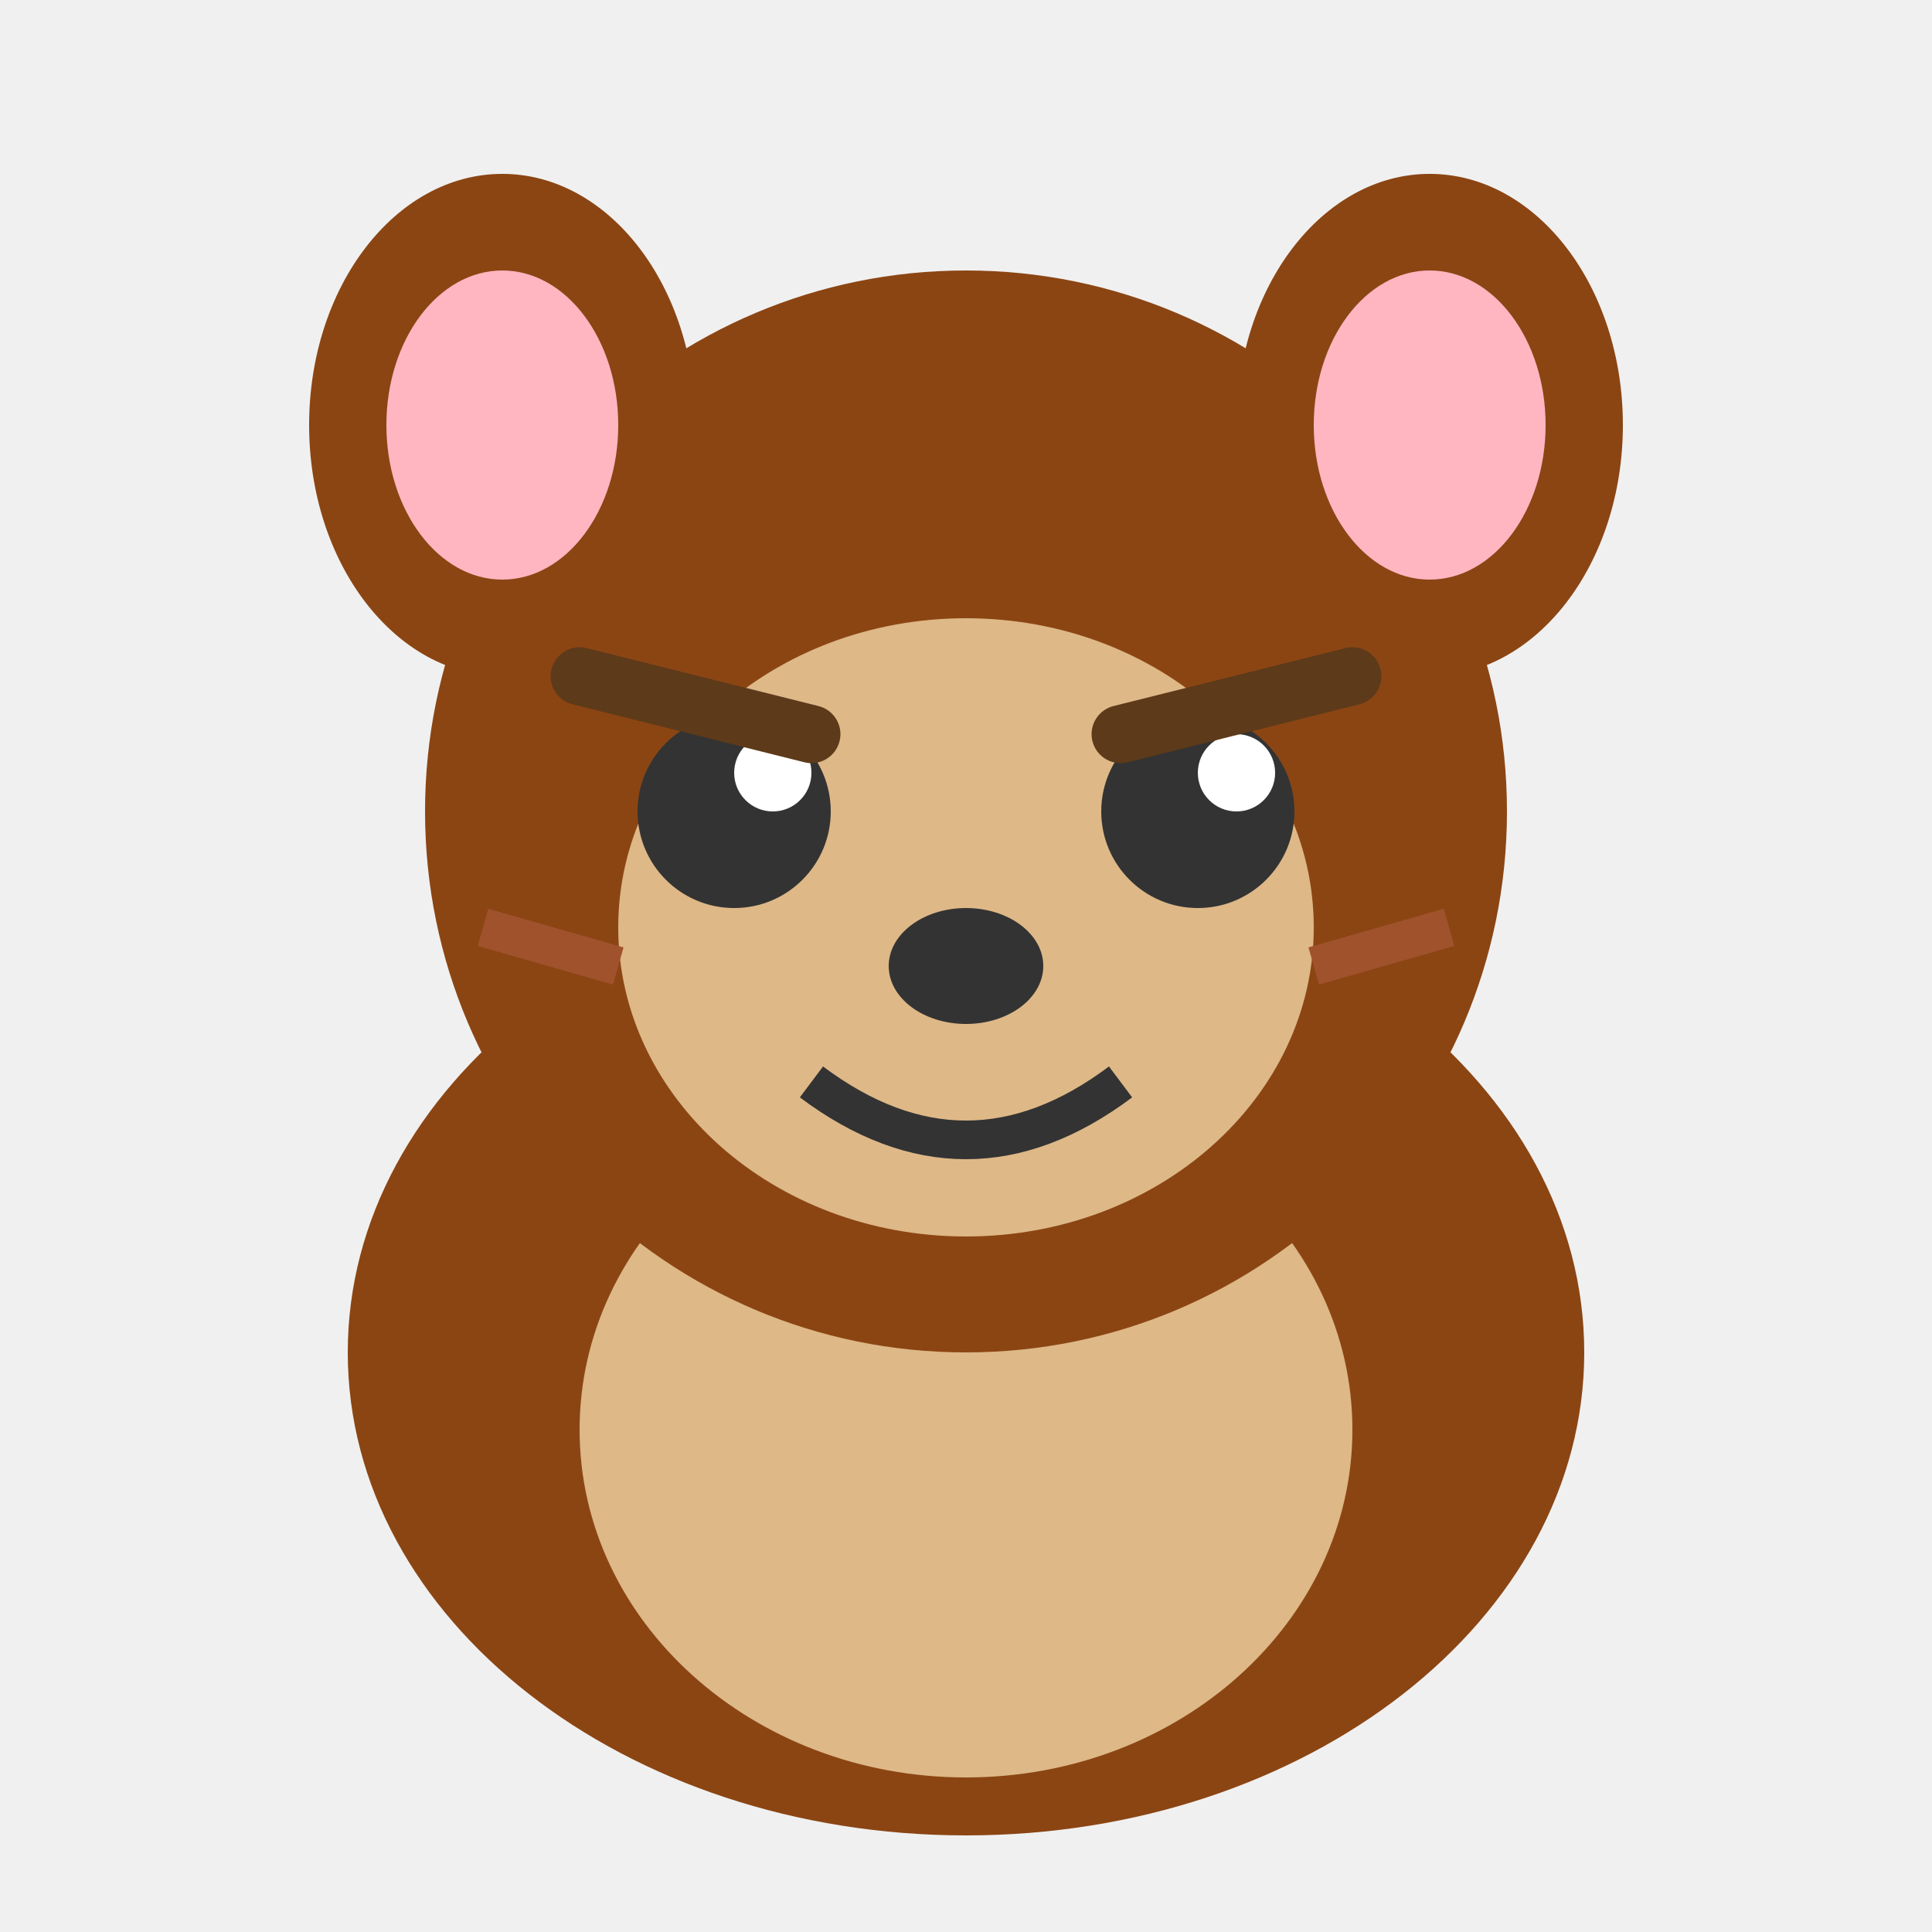
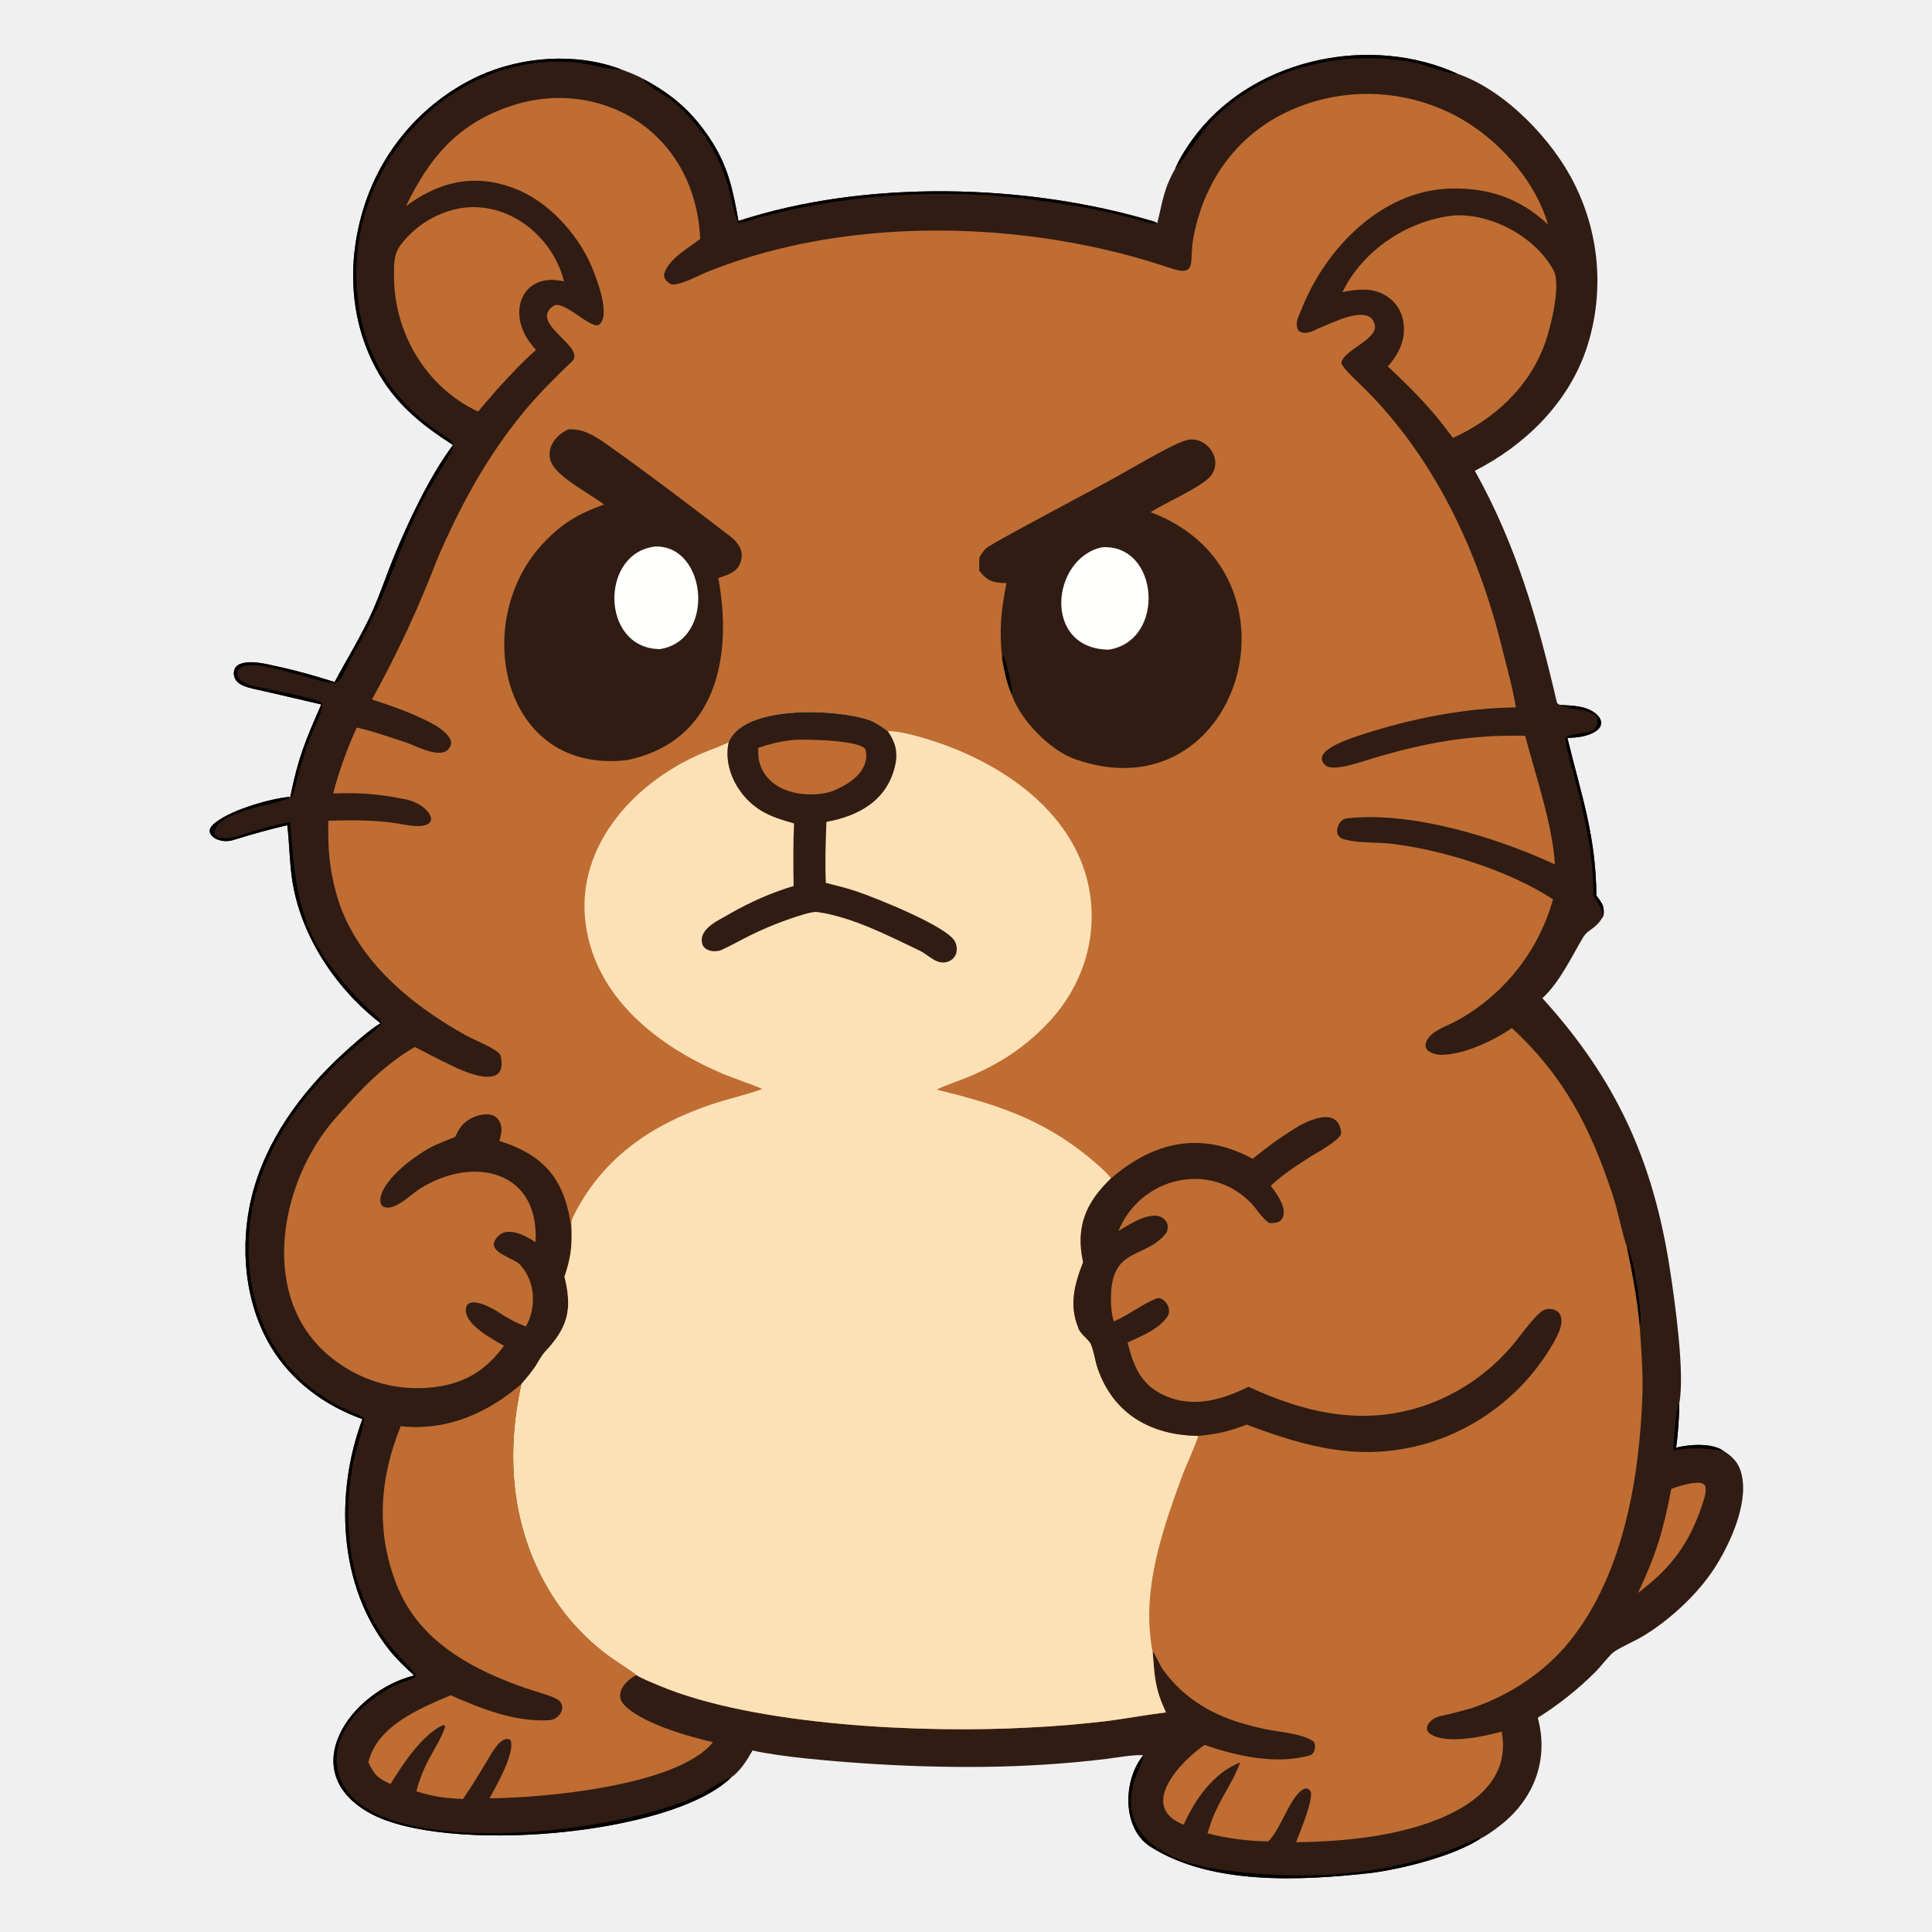
- <svg xmlns="http://www.w3.org/2000/svg" viewBox="0 0 100 100">
-   <ellipse cx="50" cy="70" rx="32" ry="25" fill="#8B4513" />
-   <ellipse cx="50" cy="74" rx="20" ry="18" fill="#DEB887" />
-   <circle cx="50" cy="42" r="28" fill="#8B4513" />
-   <ellipse cx="50" cy="48" rx="18" ry="16" fill="#DEB887" />
-   <ellipse cx="26" cy="22" rx="10" ry="13" fill="#8B4513" />
-   <ellipse cx="26" cy="22" rx="6" ry="8" fill="#FFB6C1" />
-   <ellipse cx="74" cy="22" rx="10" ry="13" fill="#8B4513" />
-   <ellipse cx="74" cy="22" rx="6" ry="8" fill="#FFB6C1" />
-   <circle cx="38" cy="42" r="5" fill="#333" />
-   <circle cx="62" cy="42" r="5" fill="#333" />
-   <circle cx="40" cy="40" r="2" fill="#FFF" />
-   <circle cx="64" cy="40" r="2" fill="#FFF" />
-   <path d="M 30 35 L 42 38" stroke="#5D3A1A" stroke-width="3" stroke-linecap="round" />
-   <path d="M 70 35 L 58 38" stroke="#5D3A1A" stroke-width="3" stroke-linecap="round" />
-   <ellipse cx="50" cy="50" rx="4" ry="3" fill="#333" />
-   <path d="M 42 56 Q 50 62 58 56" fill="none" stroke="#333" stroke-width="2" />
-   <line x1="25" y1="48" x2="32" y2="50" stroke="#A0522D" stroke-width="2" />
-   <line x1="75" y1="48" x2="68" y2="50" stroke="#A0522D" stroke-width="2" />
+ <svg xmlns="http://www.w3.org/2000/svg" version="1.1" style="display: block;" viewBox="0 0 2048 2048" width="1024" height="1024" preserveAspectRatio="none">
+   <path transform="translate(0,0)" fill="rgb(48,28,19)" d="M 1245.56 179.29 C 1245.83 178.616 1246.11 177.948 1246.41 177.284 C 1251.85 165.054 1261.21 151.01 1269.52 140.568 C 1333 60.881 1453.95 36.665 1545.21 78.261 C 1595.33 95.539 1646.26 148.339 1669.44 195.89 C 1696.72 250.845 1700.79 314.452 1680.75 372.438 C 1660.9 428.663 1615.79 472.386 1563.39 499.064 C 1607.34 577.59 1630.08 657.329 1650.31 744.408 C 1650.7 746.062 1652.54 746.703 1653.84 747.279 C 1667.37 748.053 1683.4 748.017 1693.58 758.358 C 1698.68 763.539 1698.59 769.951 1692.67 774.36 C 1684.23 780.633 1671.76 782.011 1661.5 782.176 C 1676.17 842.798 1691.55 884.373 1692.27 949.263 C 1698.44 958.064 1700.96 960.133 1699.79 970.848 C 1691.05 985.92 1683.75 984.235 1678.01 993.897 C 1665.64 1014.74 1653.31 1041.27 1635 1058.12 C 1713.51 1144.58 1752.59 1230.66 1770.28 1346.11 C 1775.44 1379.83 1786.23 1455.9 1780.08 1487.79 C 1780.21 1499.9 1778.58 1522.5 1776.76 1534.6 C 1790.51 1531.07 1813.61 1529.4 1826.12 1537.39 C 1836.93 1544.05 1843.57 1550.94 1846.43 1564 C 1853.24 1595.11 1833.29 1638.06 1816.75 1663.33 C 1798.88 1690.63 1769.42 1717.72 1741.44 1734.5 C 1732.48 1739.87 1718.71 1745.6 1710.86 1751.06 C 1705.97 1754.47 1696.95 1766.63 1691.16 1772.35 C 1672.69 1790.78 1652.2 1807.08 1630.08 1820.93 C 1641.71 1863.16 1627.49 1903.97 1594.04 1932.02 C 1588.61 1936.58 1576.25 1945.84 1569.98 1948.56 C 1542.71 1966.77 1488.3 1980.88 1453.57 1985.38 C 1379.86 1993.64 1284.38 1998.81 1219.55 1957.59 C 1189 1938.17 1190.45 1886.87 1211.73 1860.92 C 1207.73 1858.97 1178.93 1863.78 1173.07 1864.48 C 1151.32 1867.15 1129.5 1869.16 1107.64 1870.51 C 1026.35 1875.91 933.249 1872.26 852.23 1863.79 C 837.61 1862.27 811.667 1858.94 797.763 1855.55 C 791.962 1865.71 784.7 1877.53 774.884 1884.35 C 710.582 1946.48 470.764 1965.66 392.032 1921.97 C 312.122 1877.63 370.505 1793.4 439.014 1776.04 C 429.867 1767.62 420.151 1758.47 412.426 1748.74 C 358.435 1680.67 354.851 1582.59 384.198 1504.35 C 344.345 1490.02 309.323 1464.39 287.341 1427.9 C 259.087 1381.01 253.91 1320.65 266.902 1268.24 C 281.495 1209.36 318.862 1158.19 362.896 1117.61 C 373.91 1107.47 390.54 1092.44 403.395 1084.68 L 402.264 1083.8 C 354.883 1046.86 317.635 990.149 309.39 930.429 C 306.748 911.293 306.84 893.492 304.506 874.746 C 285.735 879.115 265.428 884.79 246.98 890.542 C 232.452 895.071 215.49 884.655 225.157 874.812 C 239.835 859.867 285.568 846.659 306.623 844.727 L 307.69 844.83 C 316.172 802.805 323.717 785.252 340.55 746.749 C 316.478 741.219 292.439 735.378 268.317 730.088 C 261.544 728.355 253.078 726.415 249.395 719.881 C 246.35 714.285 247.696 706.64 254.01 704.068 C 266.033 699.171 282.71 704.079 294.861 706.669 C 315.13 710.99 335.021 716.792 354.724 722.977 C 368.327 697.335 383.652 673.263 395.485 646.407 C 403.674 627.821 410.006 608.557 417.596 590.06 C 432.785 553.045 456.098 503.5 480.233 471.726 C 442.578 447.548 414.037 423.787 394.118 381.93 C 368.185 327.433 368.937 264.691 389.544 208.596 C 410.439 151.972 452.884 105.913 507.615 80.471 C 553.379 59.701 610.698 55.558 658.039 73.397 C 664.482 75.67 675.974 80.183 681.742 83.639 C 712.218 99.819 733.518 118.08 752.648 147.052 C 771.831 176.106 776.828 200.745 782.808 234.229 C 916.671 190.36 1087.76 193.933 1223.95 235.056 C 1224.74 235.294 1225.96 236.198 1226.71 236.721 C 1232 215.628 1233.54 199.907 1245.56 179.29 z" />
+   <path transform="translate(0,0)" fill="rgb(1,1,1)" d="M 304.506 874.746 C 285.735 879.115 265.428 884.79 246.98 890.542 C 232.452 895.071 215.49 884.655 225.157 874.812 C 239.835 859.867 285.568 846.659 306.623 844.727 L 305.777 846.442 C 288.977 853.415 225.531 861.254 227.47 883.96 C 233.075 891.708 247.21 887.956 255.001 885.37 C 272.623 879.522 289.24 875.028 307.443 871.229 C 312.42 929.995 314.618 977.596 352.629 1027.11 C 366.139 1044.71 379.513 1059.82 396.193 1074.61 C 399.339 1077.4 406.763 1083.01 403.22 1086.74 C 396.329 1093.97 388.167 1099.69 380.503 1106.11 C 372.68 1112.77 365.058 1119.66 357.647 1126.78 C 299.464 1182.72 258.099 1255.96 264 1339.27 C 267.409 1387.39 286.146 1434.23 323.509 1466.12 C 333.962 1474.96 345.235 1482.78 357.174 1489.48 C 364.289 1493.42 382.219 1499.45 386.155 1503.56 C 383.742 1519.6 376.326 1537.93 373.295 1556.14 C 362.717 1619.68 371.552 1685.92 409.206 1739.5 C 413.038 1744.95 441.312 1775 441.602 1776.45 C 436.035 1781.32 425.918 1782.84 419.233 1786.19 C 390.314 1800.69 359.265 1827.14 356.977 1861.57 C 356.059 1877.08 361.552 1892.29 372.172 1903.64 C 433.954 1970.73 668.378 1940.83 744.492 1900.86 C 749.911 1898.01 771.677 1884.04 774.884 1884.35 C 710.582 1946.48 470.764 1965.66 392.032 1921.97 C 312.122 1877.63 370.505 1793.4 439.014 1776.04 C 429.867 1767.62 420.151 1758.47 412.426 1748.74 C 358.435 1680.67 354.851 1582.59 384.198 1504.35 C 344.345 1490.02 309.323 1464.39 287.341 1427.9 C 259.087 1381.01 253.91 1320.65 266.902 1268.24 C 281.495 1209.36 318.862 1158.19 362.896 1117.61 C 373.91 1107.47 390.54 1092.44 403.395 1084.68 L 402.264 1083.8 C 354.883 1046.86 317.635 990.149 309.39 930.429 C 306.748 911.293 306.84 893.492 304.506 874.746 z" />
+   <path transform="translate(0,0)" fill="rgb(1,1,1)" d="M 480.233 471.726 C 442.578 447.548 414.037 423.787 394.118 381.93 C 368.185 327.433 368.937 264.691 389.544 208.596 C 410.439 151.972 452.884 105.913 507.615 80.471 C 553.379 59.701 610.698 55.558 658.039 73.397 C 653.901 75.527 623.159 67.636 614.345 66.627 C 531.497 57.144 453.767 100.605 411.366 171.11 C 379.446 223.146 369.733 285.811 384.4 345.069 C 397.597 397.159 428.564 434.914 473.289 463.532 C 481.451 468.755 482.804 471.615 477.832 480.053 C 465.929 500.257 452.844 520.045 442.717 541.25 C 427.077 574 415.773 608.11 401.316 641.26 C 392.674 661.076 381.865 679.94 371.748 699.024 C 368.29 705.548 365.18 713.674 360.871 719.604 C 359.537 721.44 357.608 722.974 355.4 723.586 C 341.941 727.312 262.76 691.977 252.377 710.452 C 251.222 712.507 251.149 715.119 252.12 717.256 C 254.69 722.915 262.348 725.587 267.882 726.985 C 281.447 730.414 331.524 739.173 341.021 744.677 C 342.929 750.118 337.58 762.161 335.083 767.394 C 323.607 791.441 317.098 816.441 310.733 842.069 C 310.402 843.4 309.052 844.502 307.69 844.83 C 316.172 802.805 323.717 785.252 340.55 746.749 C 316.478 741.219 292.439 735.378 268.317 730.088 C 261.544 728.355 253.078 726.415 249.395 719.881 C 246.35 714.285 247.696 706.64 254.01 704.068 C 266.033 699.171 282.71 704.079 294.861 706.669 C 315.13 710.99 335.021 716.792 354.724 722.977 C 368.327 697.335 383.652 673.263 395.485 646.407 C 403.674 627.821 410.006 608.557 417.596 590.06 C 432.785 553.045 456.098 503.5 480.233 471.726 z" />
+   <path transform="translate(0,0)" fill="rgb(1,1,1)" d="M 681.742 83.639 C 712.218 99.819 733.518 118.08 752.648 147.052 C 771.831 176.106 776.828 200.745 782.808 234.229 C 916.671 190.36 1087.76 193.933 1223.95 235.056 C 1224.74 235.294 1225.96 236.198 1226.71 236.721 C 1222.78 238.259 1205.05 232.494 1199.8 231.091 C 1187.92 227.935 1175.95 225.136 1163.91 222.7 C 1125.71 214.868 1070.68 207.663 1031.33 206.172 C 969.907 203.605 908.401 208.363 848.106 220.346 C 834.399 223.159 820.49 226.424 806.94 229.9 C 798.864 231.972 792.066 235.109 783.722 236.499 C 780.195 234.321 776.384 216.357 775.416 211.684 C 766.795 170.048 745.799 134.686 713.224 107.247 C 705.768 100.967 685.535 91.247 681.742 83.639 z" />
+   <path transform="translate(0,0)" fill="rgb(1,1,1)" d="M 1211.73 1860.92 C 1212.62 1865.1 1206.47 1875.92 1204.6 1881.02 C 1181.12 1945.1 1235.26 1972.77 1289.62 1981.18 C 1380.57 1995.24 1481.86 1989.31 1565.71 1948.77 C 1566.66 1948.3 1568.84 1948.51 1569.98 1948.56 C 1542.71 1966.77 1488.3 1980.88 1453.57 1985.38 C 1379.86 1993.64 1284.38 1998.81 1219.55 1957.59 C 1189 1938.17 1190.45 1886.87 1211.73 1860.92 z" />
+   <path transform="translate(0,0)" fill="rgb(1,1,1)" d="M 1245.56 179.29 C 1245.83 178.616 1246.11 177.948 1246.41 177.284 C 1251.85 165.054 1261.21 151.01 1269.52 140.568 C 1333 60.881 1453.95 36.665 1545.21 78.261 C 1536.31 79.248 1510.13 68.236 1497.34 65.965 C 1420.51 52.314 1339.95 71.481 1284.63 128.116 C 1275.81 137.043 1249.32 177.067 1245.56 179.29 z" />
+   <path transform="translate(0,0)" fill="rgb(1,1,1)" d="M 1653.84 747.279 C 1667.37 748.053 1683.4 748.017 1693.58 758.358 C 1698.68 763.539 1698.59 769.951 1692.67 774.36 C 1684.23 780.633 1671.76 782.011 1661.5 782.176 C 1676.17 842.798 1691.55 884.373 1692.27 949.263 C 1698.44 958.064 1700.96 960.133 1699.79 970.848 C 1696.21 960.429 1695.24 958.614 1689.06 949.994 C 1688.9 908.944 1682.34 876.534 1672.41 836.807 C 1669.19 823.905 1660.12 794.031 1659.25 782.655 C 1663.44 776.138 1687.19 779.042 1691.15 771.636 C 1703.49 748.52 1660.28 754.019 1653.84 747.279 z" />
+   <path transform="translate(0,0)" fill="rgb(1,1,1)" d="M 1780.08 1487.79 C 1780.21 1499.9 1778.58 1522.5 1776.76 1534.6 C 1790.51 1531.07 1813.61 1529.4 1826.12 1537.39 C 1823.84 1537.67 1807.31 1535.52 1802.99 1535.37 C 1791.74 1534.96 1784.95 1536.08 1773.89 1537.49 C 1774.1 1530.01 1776.36 1492.23 1780.08 1487.79 z" />
+   <path transform="translate(0,0)" fill="rgb(191,109,51)" d="M 742.19 253.375 C 729.452 263.198 709.235 274.06 704.084 289.997 C 702.429 295.115 709.36 302.062 713.996 301.608 C 725.735 300.459 739.193 292.457 750.161 288.054 C 770.315 280.011 790.915 273.132 811.859 267.451 C 947.222 230.689 1107.22 239.13 1239.83 283.95 C 1270.27 294.237 1260.1 277.771 1265.03 251.803 C 1279.26 176.931 1328.49 123.184 1402.73 105.048 C 1454.14 92.727 1508.33 101.213 1553.5 128.657 C 1592.26 152.297 1628.44 194.028 1640.94 238.031 C 1611.26 210.026 1577.5 198.738 1536.96 199.912 C 1464.36 202.016 1405.1 263.473 1379.79 327.521 C 1376.71 335.38 1371.82 342.418 1376.51 350.528 C 1384.04 356.496 1393.31 349.698 1400.05 347.103 C 1412.19 342.426 1452.38 321.185 1457.36 344.425 C 1460.75 360.228 1422.81 371.389 1421.94 385.043 C 1423.27 390.307 1440.51 406.025 1445.18 410.628 C 1520.59 485.023 1567.06 584.654 1592.15 686.518 C 1597.38 707.791 1603.31 728.113 1606.89 749.859 C 1551.74 750.574 1496.64 761.669 1444.25 778.494 C 1434.68 782.027 1387.85 795.244 1404.95 811.238 C 1412.91 818.679 1444.54 807.07 1454.9 803.963 C 1509.96 787.444 1558.88 778.494 1616.79 780.026 C 1627.21 820.253 1646.03 875.016 1648.22 916.289 C 1588.88 888.681 1496.88 859.453 1427.35 867.525 C 1418.11 868.597 1411.29 887.006 1425.58 889.913 C 1442.65 894.446 1460.98 892.158 1478.43 894.85 C 1532.03 901.739 1601 923.569 1646.28 953.344 C 1631.07 1007.75 1594.78 1053.84 1545.45 1081.39 C 1534.45 1087.67 1515.73 1092.71 1511.58 1105.22 C 1508.66 1114.01 1519.39 1117.63 1526.11 1118.15 C 1550.63 1118.75 1583.19 1103.25 1602.67 1089.81 C 1658.27 1141.14 1686.22 1195.94 1709.68 1267.3 C 1714.92 1283.26 1720.01 1309.26 1724.66 1322.06 L 1726.01 1322.18 C 1732.1 1335.38 1742.58 1394.06 1738.29 1407.48 C 1739.79 1430.24 1741.8 1454.69 1741.04 1477.7 C 1738.04 1568.81 1719.88 1675.72 1658.28 1746.56 C 1632.07 1776.18 1596.57 1798.72 1559.05 1810.99 C 1549.43 1813.51 1536.73 1817.23 1527.17 1819.06 C 1516.7 1821.07 1506.6 1832.29 1517.01 1838.61 C 1534.64 1849.3 1573.61 1840.52 1591.84 1835.62 C 1605.48 1908.18 1517.52 1935.96 1462.17 1945.5 C 1432.74 1950.57 1403.59 1952.36 1373.82 1952.86 C 1377.92 1942.52 1392.39 1908.13 1389.32 1898.87 C 1386.32 1895.76 1388.06 1896.7 1384 1895.79 C 1368.7 1900.07 1358.5 1938.65 1344.38 1951.97 C 1325.1 1951.79 1298.9 1948.8 1280.01 1943.31 C 1281.47 1938.7 1282.96 1933.98 1284.62 1929.43 C 1292.43 1907.95 1306.83 1889.84 1314.58 1868.34 C 1286.41 1879.13 1266.65 1907.66 1254.77 1934.25 C 1205.59 1915.15 1251.81 1866.68 1276.92 1849.71 C 1310.87 1861.56 1352.92 1870.78 1388.33 1860.85 C 1395.13 1858.95 1395.08 1847.95 1392.03 1845.86 C 1379.59 1837.3 1355.9 1836.05 1341.18 1832.96 C 1332.45 1831.1 1323.79 1828.89 1315.24 1826.32 C 1281.62 1816.31 1252.44 1797.82 1232.13 1768.95 C 1229.57 1765.31 1223.98 1751.92 1221.82 1750.57 C 1223.94 1778.01 1224.24 1790.14 1235.99 1815.24 C 1214.78 1817.79 1193.81 1821.78 1172.64 1824.47 C 1145.34 1827.7 1117.93 1829.98 1090.46 1831.29 C 980.284 1837.41 799.879 1829.58 698.337 1786.62 C 690.556 1783.33 681.797 1779.95 674.545 1775.67 C 667.932 1770.41 653.473 1761.38 645.616 1755.69 C 622.093 1738.39 601.923 1716.94 586.095 1692.41 C 542.491 1623.9 535.52 1544.87 552.743 1467.01 C 556.89 1462.24 560.959 1457.6 564.608 1452.41 C 568.887 1447.37 573.105 1437.93 577.44 1433.3 C 601.677 1407.41 607.145 1388.86 598.37 1353.27 C 604.801 1334.36 606.399 1322.71 605.88 1303.13 C 599.301 1252.31 579.173 1225.15 529.362 1209.4 C 531.399 1201.92 533.29 1195.57 529.258 1188.32 C 522.884 1176.86 505.289 1181.42 496.625 1187.15 C 488.581 1192.48 486.508 1197.23 482.4 1205.21 C 472.994 1209.04 461.4 1213.24 452.473 1218.55 C 435.672 1228.54 414.309 1244.93 405.484 1262.77 C 398.976 1277.81 406.742 1284.59 421.199 1277.08 C 430.512 1272.25 437.856 1264.51 446.553 1259.18 C 502.155 1225.08 572.06 1240.75 567.639 1316.61 C 555.697 1309.1 534.791 1297.55 524.934 1314.48 C 517.101 1327.93 544.861 1333.43 551.505 1340.86 C 567.647 1358.91 568.886 1385.68 557.483 1406.12 C 547.066 1402.25 537.158 1396.88 528.234 1390.86 C 521.344 1386.21 496.011 1372.53 493.908 1387.06 C 491.483 1403.81 523.066 1420.14 534.303 1426.54 C 515.112 1452.39 494.312 1465.62 462.045 1470.21 C 423.312 1475.51 384.085 1464.9 353.304 1440.8 C 272.228 1378.59 295.922 1253.32 354.941 1186.11 C 380.744 1156.72 405.421 1129.85 439.752 1109.84 C 452.961 1116.68 461.87 1121.43 479.597 1129.98 C 490.337 1135.16 539.734 1158.24 530.621 1119 C 529.074 1112.34 498.738 1100.88 492.505 1096.78 C 432.941 1063.44 374.748 1014.7 356.2 946.297 C 348.641 918.425 347.635 898.04 347.981 870.027 C 374.565 869.141 402.532 869.137 428.706 874.135 C 475.189 883.011 456.98 850.849 426.14 846.599 C 399.95 841.499 379.763 840.017 353.176 841.132 C 358.013 821.446 369.249 789.666 378.258 771.215 C 396.185 775.329 411.75 780.983 429.584 786.714 C 440.51 790.225 472.223 808.586 477.949 789.298 C 480.224 781.634 467.207 772.251 461.554 768.937 C 440.773 757.134 417.018 748.898 394.318 741.473 C 422.347 690.418 442.583 646.825 463.601 592.515 C 487.513 536.831 516.101 483.996 554.786 437.131 C 571.38 417.029 588.055 400.649 606.422 382.973 C 622.017 367.965 560.163 342.9 586.364 324.43 C 596.981 316.946 624.132 347.637 634.479 344.674 C 648.467 335.002 631.92 294.372 627.01 282.071 C 611.737 247.099 580.674 212.853 544.438 199.365 C 502.027 183.578 465.328 192.669 430.312 218.544 C 455.084 167.553 484.072 132.395 539.143 113.119 C 619.632 84.945 705.858 122.624 733.356 204.51 C 738.644 220.286 741.62 236.745 742.19 253.375 z" />
+   <path transform="translate(0,0)" fill="rgb(253,225,182)" d="M 772.437 786.756 C 788.542 746.461 888.669 751.587 921.726 763.475 C 927.84 765.674 935.909 771.153 941.077 775.093 C 951.277 774.817 965.661 778.535 975.455 781.292 C 1062.7 805.854 1154.84 867.976 1157.19 967.69 C 1158.24 1012.42 1140.19 1054.36 1109.14 1086.26 C 1084.57 1111.58 1058.53 1128.16 1026.02 1141.8 C 1016.72 1145.7 1001.07 1150.75 993.035 1155.06 C 1054.96 1170.34 1103.93 1185.43 1154.89 1227.3 C 1160.08 1231.56 1174.41 1243.8 1177.75 1249.09 C 1150.54 1275.23 1140.11 1300.93 1148.14 1338.09 C 1139.28 1360.6 1133.12 1382.79 1142.69 1406.59 C 1144.42 1414.08 1154.12 1419.28 1156.61 1425.37 C 1159.82 1433.21 1160.88 1443 1163.74 1451.1 C 1180.75 1499.24 1220 1521.33 1270.25 1522.13 L 1269.83 1523.4 C 1264.78 1538.13 1257.48 1552.67 1252.08 1567.4 C 1234.32 1615.84 1216.06 1669.66 1218.37 1721.93 C 1218.6 1726.93 1220.28 1746.23 1221.82 1750.57 C 1223.94 1778.01 1224.24 1790.14 1235.99 1815.24 C 1214.78 1817.79 1193.81 1821.78 1172.64 1824.47 C 1145.34 1827.7 1117.93 1829.98 1090.46 1831.29 C 980.284 1837.41 799.879 1829.58 698.337 1786.62 C 690.556 1783.33 681.797 1779.95 674.545 1775.67 C 667.932 1770.41 653.473 1761.38 645.616 1755.69 C 622.093 1738.39 601.923 1716.94 586.095 1692.41 C 542.491 1623.9 535.52 1544.87 552.743 1467.01 C 556.89 1462.24 560.959 1457.6 564.608 1452.41 C 568.887 1447.37 573.105 1437.93 577.44 1433.3 C 601.677 1407.41 607.145 1388.86 598.37 1353.27 C 604.801 1334.36 606.399 1322.71 605.88 1303.13 C 605.463 1295.4 605.515 1293.69 609.088 1286.72 C 639.612 1227.14 690.622 1192.35 752.72 1171.2 C 771.423 1164.83 790.115 1160.89 807.996 1154.42 C 795.214 1148.52 779.762 1143.95 766.393 1138.31 C 697.77 1109.36 631.145 1057.65 620.8 979.095 C 609.615 894.157 676.777 824.723 750.876 795.823 C 757.664 793.183 764.933 790.524 771.419 787.277 L 772.437 786.756 z" />
+   <path transform="translate(0,0)" fill="rgb(48,28,19)" d="M 772.437 786.756 C 788.542 746.461 888.669 751.587 921.726 763.475 C 927.84 765.674 935.909 771.153 941.077 775.093 C 948.893 786 951.895 796.735 949.207 809.994 C 941.547 847.784 910.789 865.023 876.059 871.205 C 875.225 892.972 874.431 914.112 875.419 935.917 C 886.498 938.68 897.625 941.355 908.438 945.049 C 929.191 952.137 1001.78 981.123 1011.76 997.17 C 1014.09 1000.92 1014.85 1005.93 1013.69 1010.19 C 1012.68 1013.93 1010.07 1017.03 1006.55 1018.66 C 993.814 1024.66 985.128 1012.56 974.704 1007.6 C 940.787 991.475 903.686 972.128 866.254 966.752 C 860.309 965.977 843.359 971.918 837.61 973.925 C 822.68 979.025 808.11 985.121 793.996 992.17 C 784.428 996.937 774.034 1002.89 764.706 1006.99 C 758.173 1009.86 746.479 1008.38 744.412 1000.46 C 740.095 983.912 763.172 975.105 774.218 968.22 C 795.605 956.07 817.79 946.177 841.254 939.215 C 840.908 918.452 840.717 893.733 841.703 872.917 C 829.347 869.209 818.229 866.2 807.029 859.492 C 783.179 845.208 766.057 814.933 772.437 786.756 z" />
+   <path transform="translate(0,0)" fill="rgb(191,109,51)" d="M 840.618 784.389 C 849.269 783.373 915.506 784.091 917.708 795.326 C 922.152 818.009 899.338 832.384 880.105 839.458 C 852.643 846.783 813.758 839.848 804.994 807.956 C 803.726 803.34 803.82 797.595 803.723 792.764 C 817.924 788.149 825.72 786.101 840.618 784.389 z" />
+   <path transform="translate(0,0)" fill="rgb(48,28,19)" d="M 1327.84 1228.36 C 1343 1216.26 1353.1 1208.43 1372.71 1196.09 C 1381.44 1190.6 1418.66 1169.86 1421.68 1200.74 C 1422.4 1208.06 1392.82 1223.52 1387.78 1226.99 C 1373.25 1236.38 1359.32 1245.33 1347.1 1257.01 C 1352.94 1264.6 1367.69 1284.43 1357.26 1294.01 C 1354.83 1296.24 1348.81 1296.88 1345.44 1296.43 C 1338.52 1292.33 1331.83 1281.1 1325.93 1275.06 C 1282.09 1230.17 1209.04 1247.91 1185.69 1304.72 C 1197.97 1297.51 1226.35 1278.29 1236.78 1295.79 C 1238.31 1298.37 1238.07 1303.64 1236.64 1306.46 C 1215.87 1334.25 1180.55 1321.43 1177.84 1369.86 C 1177.28 1379.8 1177.6 1390.17 1180.64 1400.76 C 1197.12 1393.66 1209.58 1383.18 1225.5 1376.52 C 1233.08 1373.35 1243.85 1386.99 1237.15 1396.17 C 1227.28 1409.67 1209.85 1416.42 1195.32 1423.05 C 1200.42 1444.25 1207.49 1463.96 1227.34 1475.58 C 1258.97 1494.11 1292.91 1485.42 1323.44 1470 C 1385.36 1498.76 1448.6 1512.72 1515.2 1488.15 C 1551.4 1474.6 1583.23 1451.45 1607.26 1421.18 C 1615.53 1410.86 1623.61 1399.07 1633.65 1390.53 C 1639.89 1385.23 1651.84 1386.99 1654.54 1395.34 C 1657.22 1403.72 1651.69 1414.5 1647.7 1421.76 C 1618.19 1474.38 1569.27 1513.37 1511.4 1530.39 C 1442.67 1549.93 1385.05 1534.12 1321.58 1510.16 C 1301.88 1517.58 1291.26 1520.08 1270.25 1522.13 C 1220 1521.33 1180.75 1499.24 1163.74 1451.1 C 1160.88 1443 1159.82 1433.21 1156.61 1425.37 C 1154.12 1419.28 1144.42 1414.08 1142.69 1406.59 C 1133.12 1382.79 1139.28 1360.6 1148.14 1338.09 C 1140.11 1300.93 1150.54 1275.23 1177.75 1249.09 C 1223.67 1209.69 1273.41 1198.89 1327.84 1228.36 z" />
+   <path transform="translate(0,0)" fill="rgb(1,1,1)" d="M 1724.66 1322.06 L 1726.01 1322.18 C 1732.1 1335.38 1742.58 1394.06 1738.29 1407.48 C 1735.39 1376.11 1730.88 1352.82 1724.66 1322.06 z" />
+   <path transform="translate(0,0)" fill="rgb(48,28,19)" d="M 1038.25 590.586 C 1040.66 586.719 1043.8 581.807 1047.78 579.43 C 1061.18 571.424 1075.66 563.602 1089.36 556.141 L 1176.6 509.237 C 1193.68 500.059 1242.22 470.718 1257.8 466.512 C 1263.84 464.88 1270.51 466.236 1275.77 469.508 C 1281.75 473.224 1286.31 479.421 1287.81 486.327 C 1289.15 492.439 1287.7 498.503 1284.14 503.591 C 1275.81 515.489 1234.95 532.991 1219.78 542.965 C 1391.71 607.565 1314.22 866.419 1139.38 804.695 C 1113.12 795.425 1081.1 762.69 1072.51 736.206 C 1067.25 723.802 1064.56 711.313 1062.36 698.103 C 1059.07 667.036 1061.01 648.769 1066.88 618.134 C 1052.77 617.72 1047.1 616.475 1038.03 604.955 C 1038.04 600.363 1037.93 595.111 1038.25 590.586 z" />
+   <path transform="translate(0,0)" fill="rgb(1,1,1)" d="M 1062.36 698.103 L 1063.34 695.316 L 1064.22 695.327 C 1066.35 701.804 1074.38 731.044 1072.66 735.748 C 1072.6 735.899 1072.56 736.054 1072.51 736.206 C 1067.25 723.802 1064.56 711.313 1062.36 698.103 z" />
+   <path transform="translate(0,0)" fill="rgb(255,255,254)" d="M 1167.95 580.179 C 1228.62 575.79 1236.66 679.01 1175.3 688.685 C 1104.81 687.81 1114.11 592.028 1167.95 580.179 z" />
+   <path transform="translate(0,0)" fill="rgb(48,28,19)" d="M 602.469 455.154 C 617.491 454.173 630.171 461.742 642.139 470.225 C 686.893 501.949 730.661 535.341 774.236 568.67 C 784.176 576.272 789.719 586.346 783.904 598.598 C 779.901 607.033 769.584 610.1 761.458 612.801 C 776.801 696.302 759.533 786.182 664.535 805.774 C 532.222 821.151 498.714 660.537 574.048 577.84 C 594.648 555.227 612.2 545.041 640.337 534.748 C 626.163 524.036 594.514 507.695 585.713 492.871 C 577.175 478.489 586.905 461.986 602.469 455.154 z" />
+   <path transform="translate(0,0)" fill="rgb(255,255,254)" d="M 694.822 579.339 C 749.581 578.047 758.982 678.872 699.452 688.102 C 636.319 687.485 635.689 585.561 694.822 579.339 z" />
+   <path transform="translate(0,0)" fill="rgb(191,109,51)" d="M 552.743 1467.01 C 535.52 1544.87 542.491 1623.9 586.095 1692.41 C 601.923 1716.94 622.093 1738.39 645.616 1755.69 C 653.473 1761.38 667.932 1770.41 674.545 1775.67 C 662.713 1781.64 651.343 1795.32 660.938 1806.36 C 678.322 1826.36 731.272 1841.31 755.831 1846.74 C 718.744 1893.18 576.231 1905.86 518.967 1906.27 C 525.535 1893.97 546.842 1857.33 541.001 1844.44 C 532.232 1838.99 522.408 1856.25 518.558 1862.74 C 509.569 1877.88 500.687 1892.62 490.736 1907.16 C 469.452 1905.73 461.67 1904.95 441.362 1898.94 C 444.3 1887.44 448.582 1876.33 454.118 1865.83 C 458.875 1856.74 470.028 1838.73 471.901 1829.73 C 470.312 1828.76 470.232 1828.29 468.87 1828.96 C 446.04 1840.19 425.747 1872.15 413.958 1891.13 C 400.748 1885.33 395.986 1880.74 390.529 1867.95 C 400.043 1829.28 443.975 1811.6 477.723 1797.05 C 510.509 1811.38 545.636 1825.63 582.227 1823.49 C 593.92 1822.81 602.083 1807.21 590.063 1800.97 C 582.266 1796.92 571.718 1794.22 563.203 1791.47 C 553.647 1788.38 544.209 1784.93 534.91 1781.13 C 485.216 1761.04 441.072 1731.67 420.717 1680.56 C 398.23 1624.09 402.224 1567.02 424.798 1511.88 C 426.711 1512.07 428.625 1512.24 430.542 1512.38 C 476.902 1515.71 518.423 1496.73 552.743 1467.01 z" />
+   <path transform="translate(0,0)" fill="rgb(191,109,51)" d="M 1540.94 228.397 C 1581.03 225.829 1627.81 251.315 1646.84 286.619 C 1655.11 301.962 1643.71 346.947 1638.13 362.839 C 1621.7 409.673 1584.65 443.91 1540.22 464.253 C 1537.02 460.318 1533.54 455.494 1530.44 451.394 C 1512.69 428.411 1492.35 408.225 1471.16 388.42 C 1483.36 374.76 1490.81 358.819 1487.44 340.097 C 1485.61 329.605 1479.55 320.324 1470.68 314.421 C 1455.82 304.417 1439.44 306.353 1423.08 309.648 C 1444.94 264.848 1491.83 233.88 1540.94 228.397 z" />
+   <path transform="translate(0,0)" fill="rgb(191,109,51)" d="M 490.568 220.33 C 511.349 217.567 531.978 222.541 549.808 233.32 C 573.673 247.861 590.928 271.134 597.905 298.195 C 595.799 297.803 593.683 297.461 591.561 297.17 C 557.085 292.574 541.752 323.458 555.398 352.466 C 559.056 360.244 562.722 364.42 568.148 370.993 C 552.724 384.605 540.041 398.522 526.103 413.69 L 506.799 436.293 C 451.385 410.425 417.502 352.431 417.661 292.449 C 417.695 279.747 416.999 269.466 425.401 258.7 C 441.454 238.13 464.705 224.187 490.568 220.33 z" />
+   <path transform="translate(0,0)" fill="rgb(191,109,51)" d="M 1793.52 1572.27 C 1798.79 1571.91 1803.75 1570.51 1807.46 1574.65 C 1809.02 1581.31 1807.04 1587.16 1804.95 1593.5 C 1792.96 1629.88 1776.8 1655.61 1747.36 1679.81 L 1736.42 1688.66 C 1756.31 1645.48 1762.3 1625.51 1771.69 1578.26 C 1778.74 1575.51 1786.06 1573.51 1793.52 1572.27 z" />
</svg>
